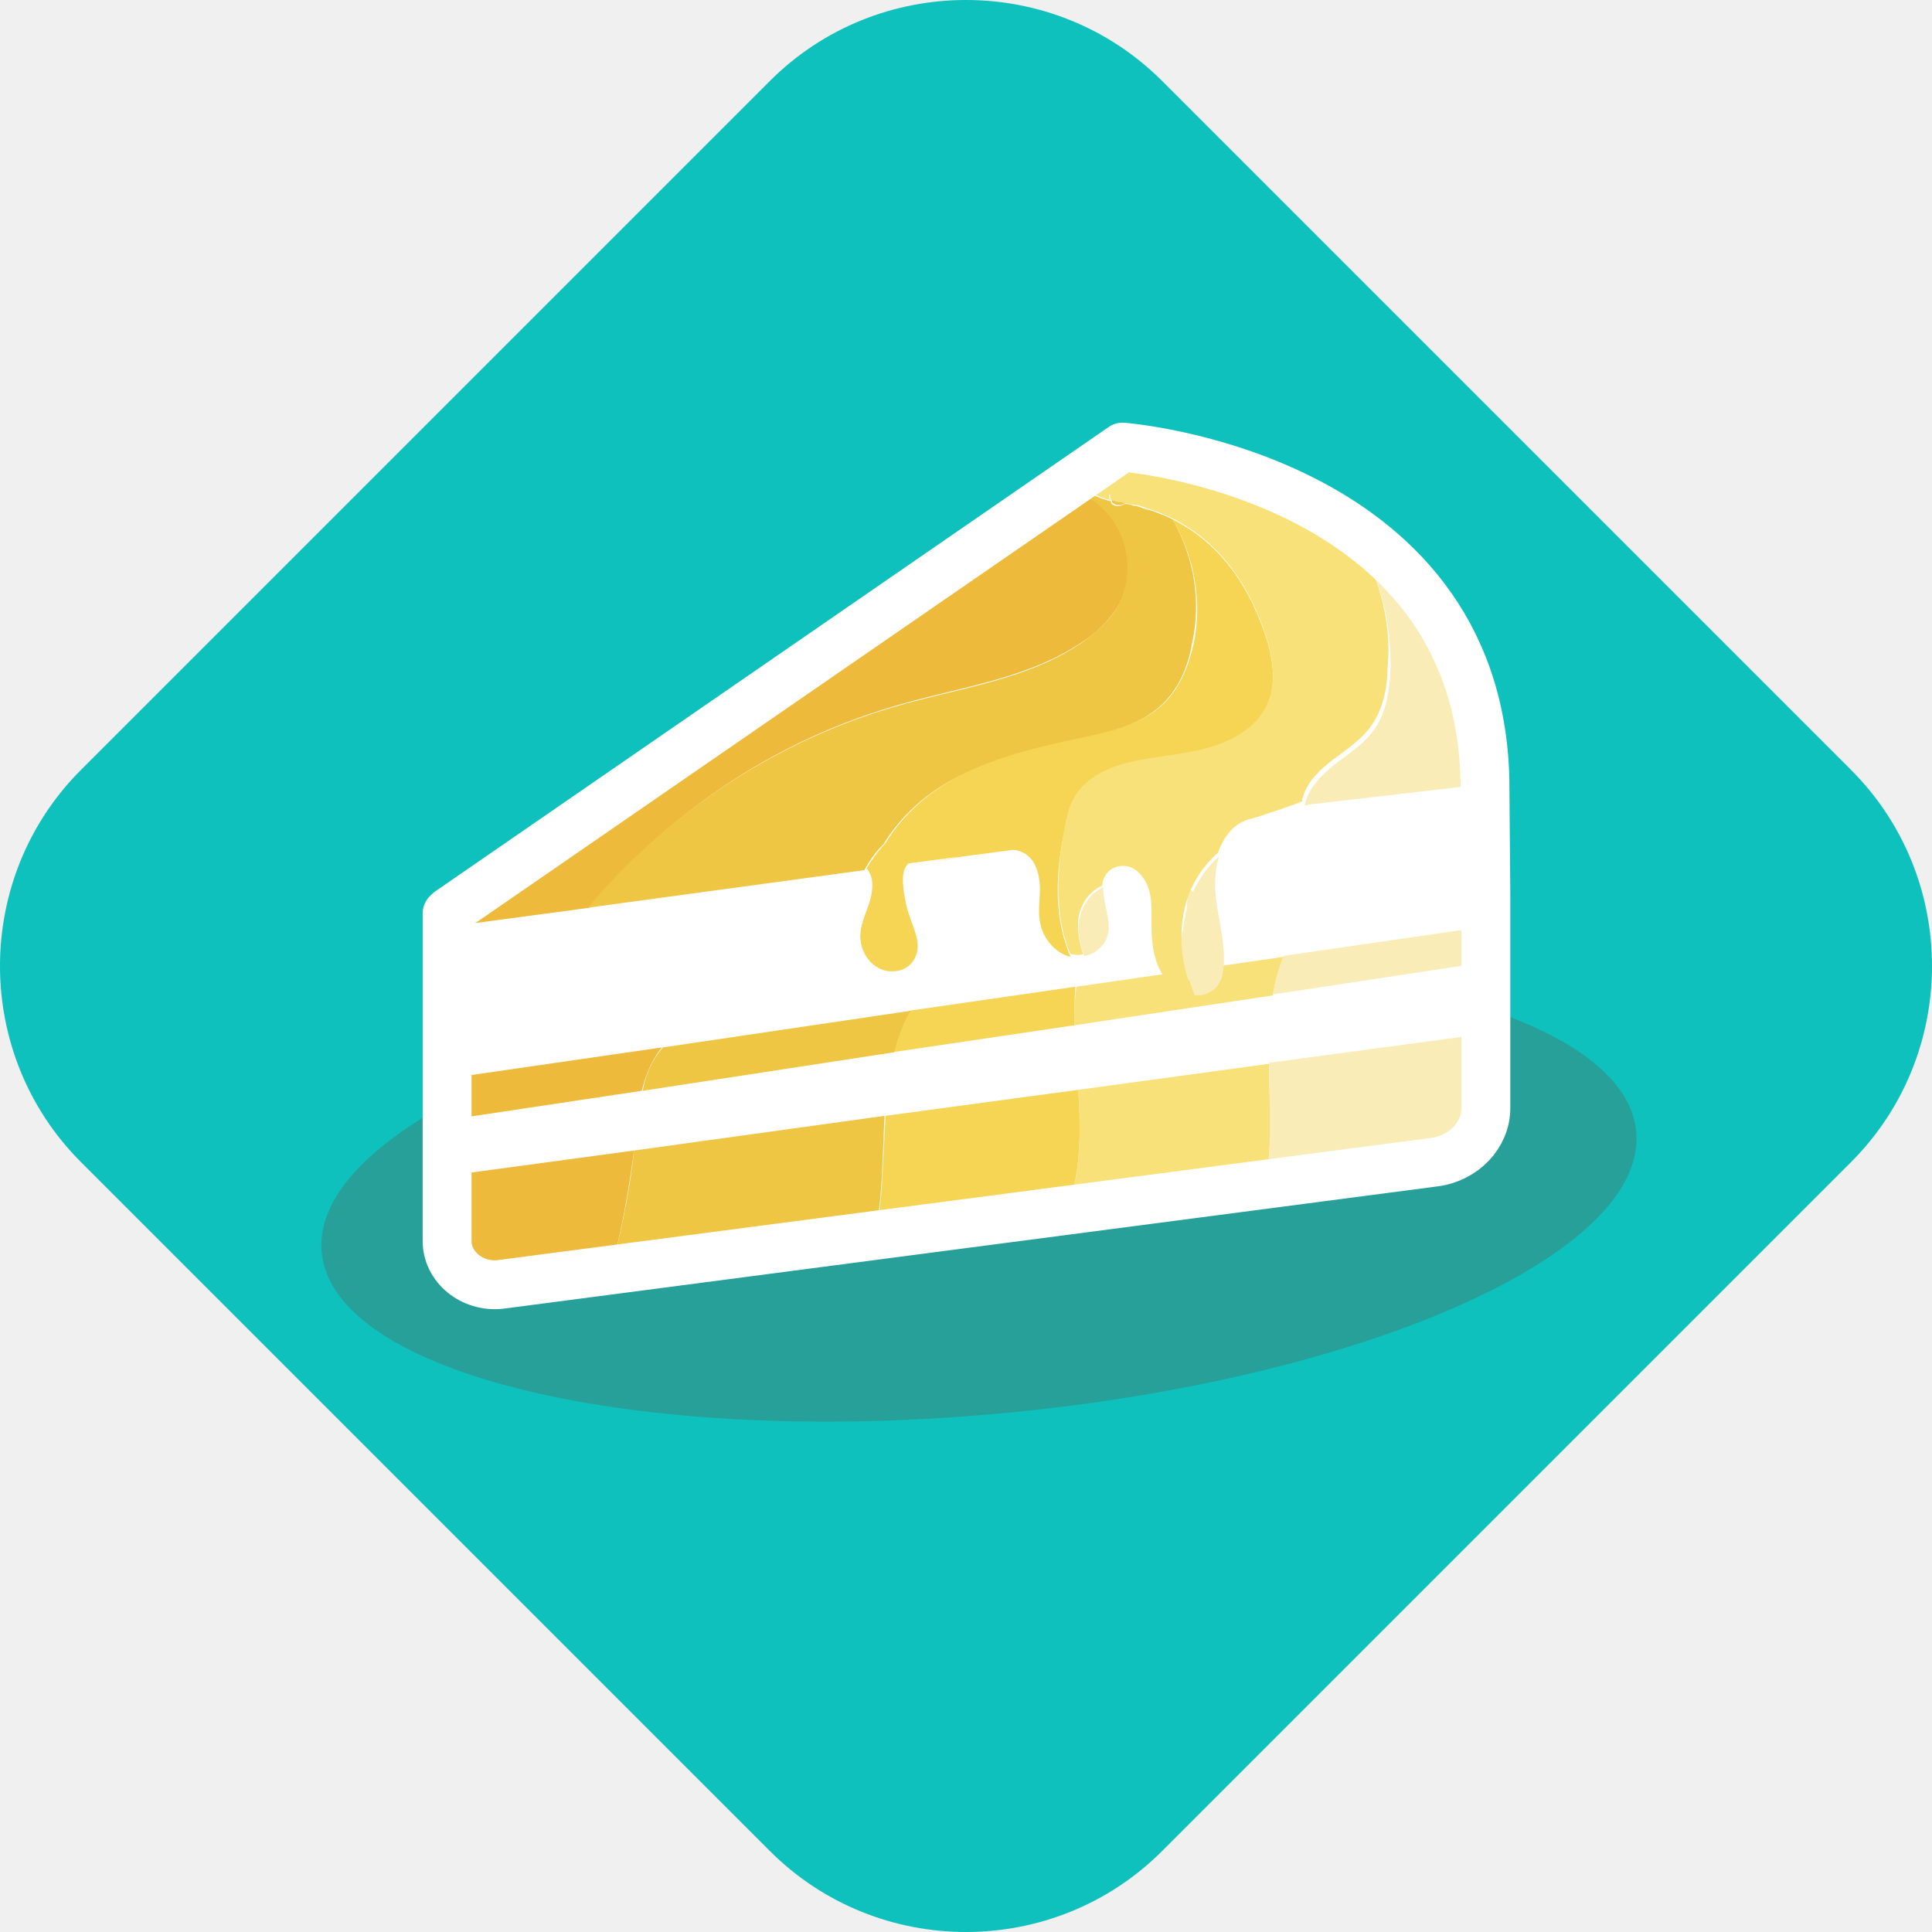
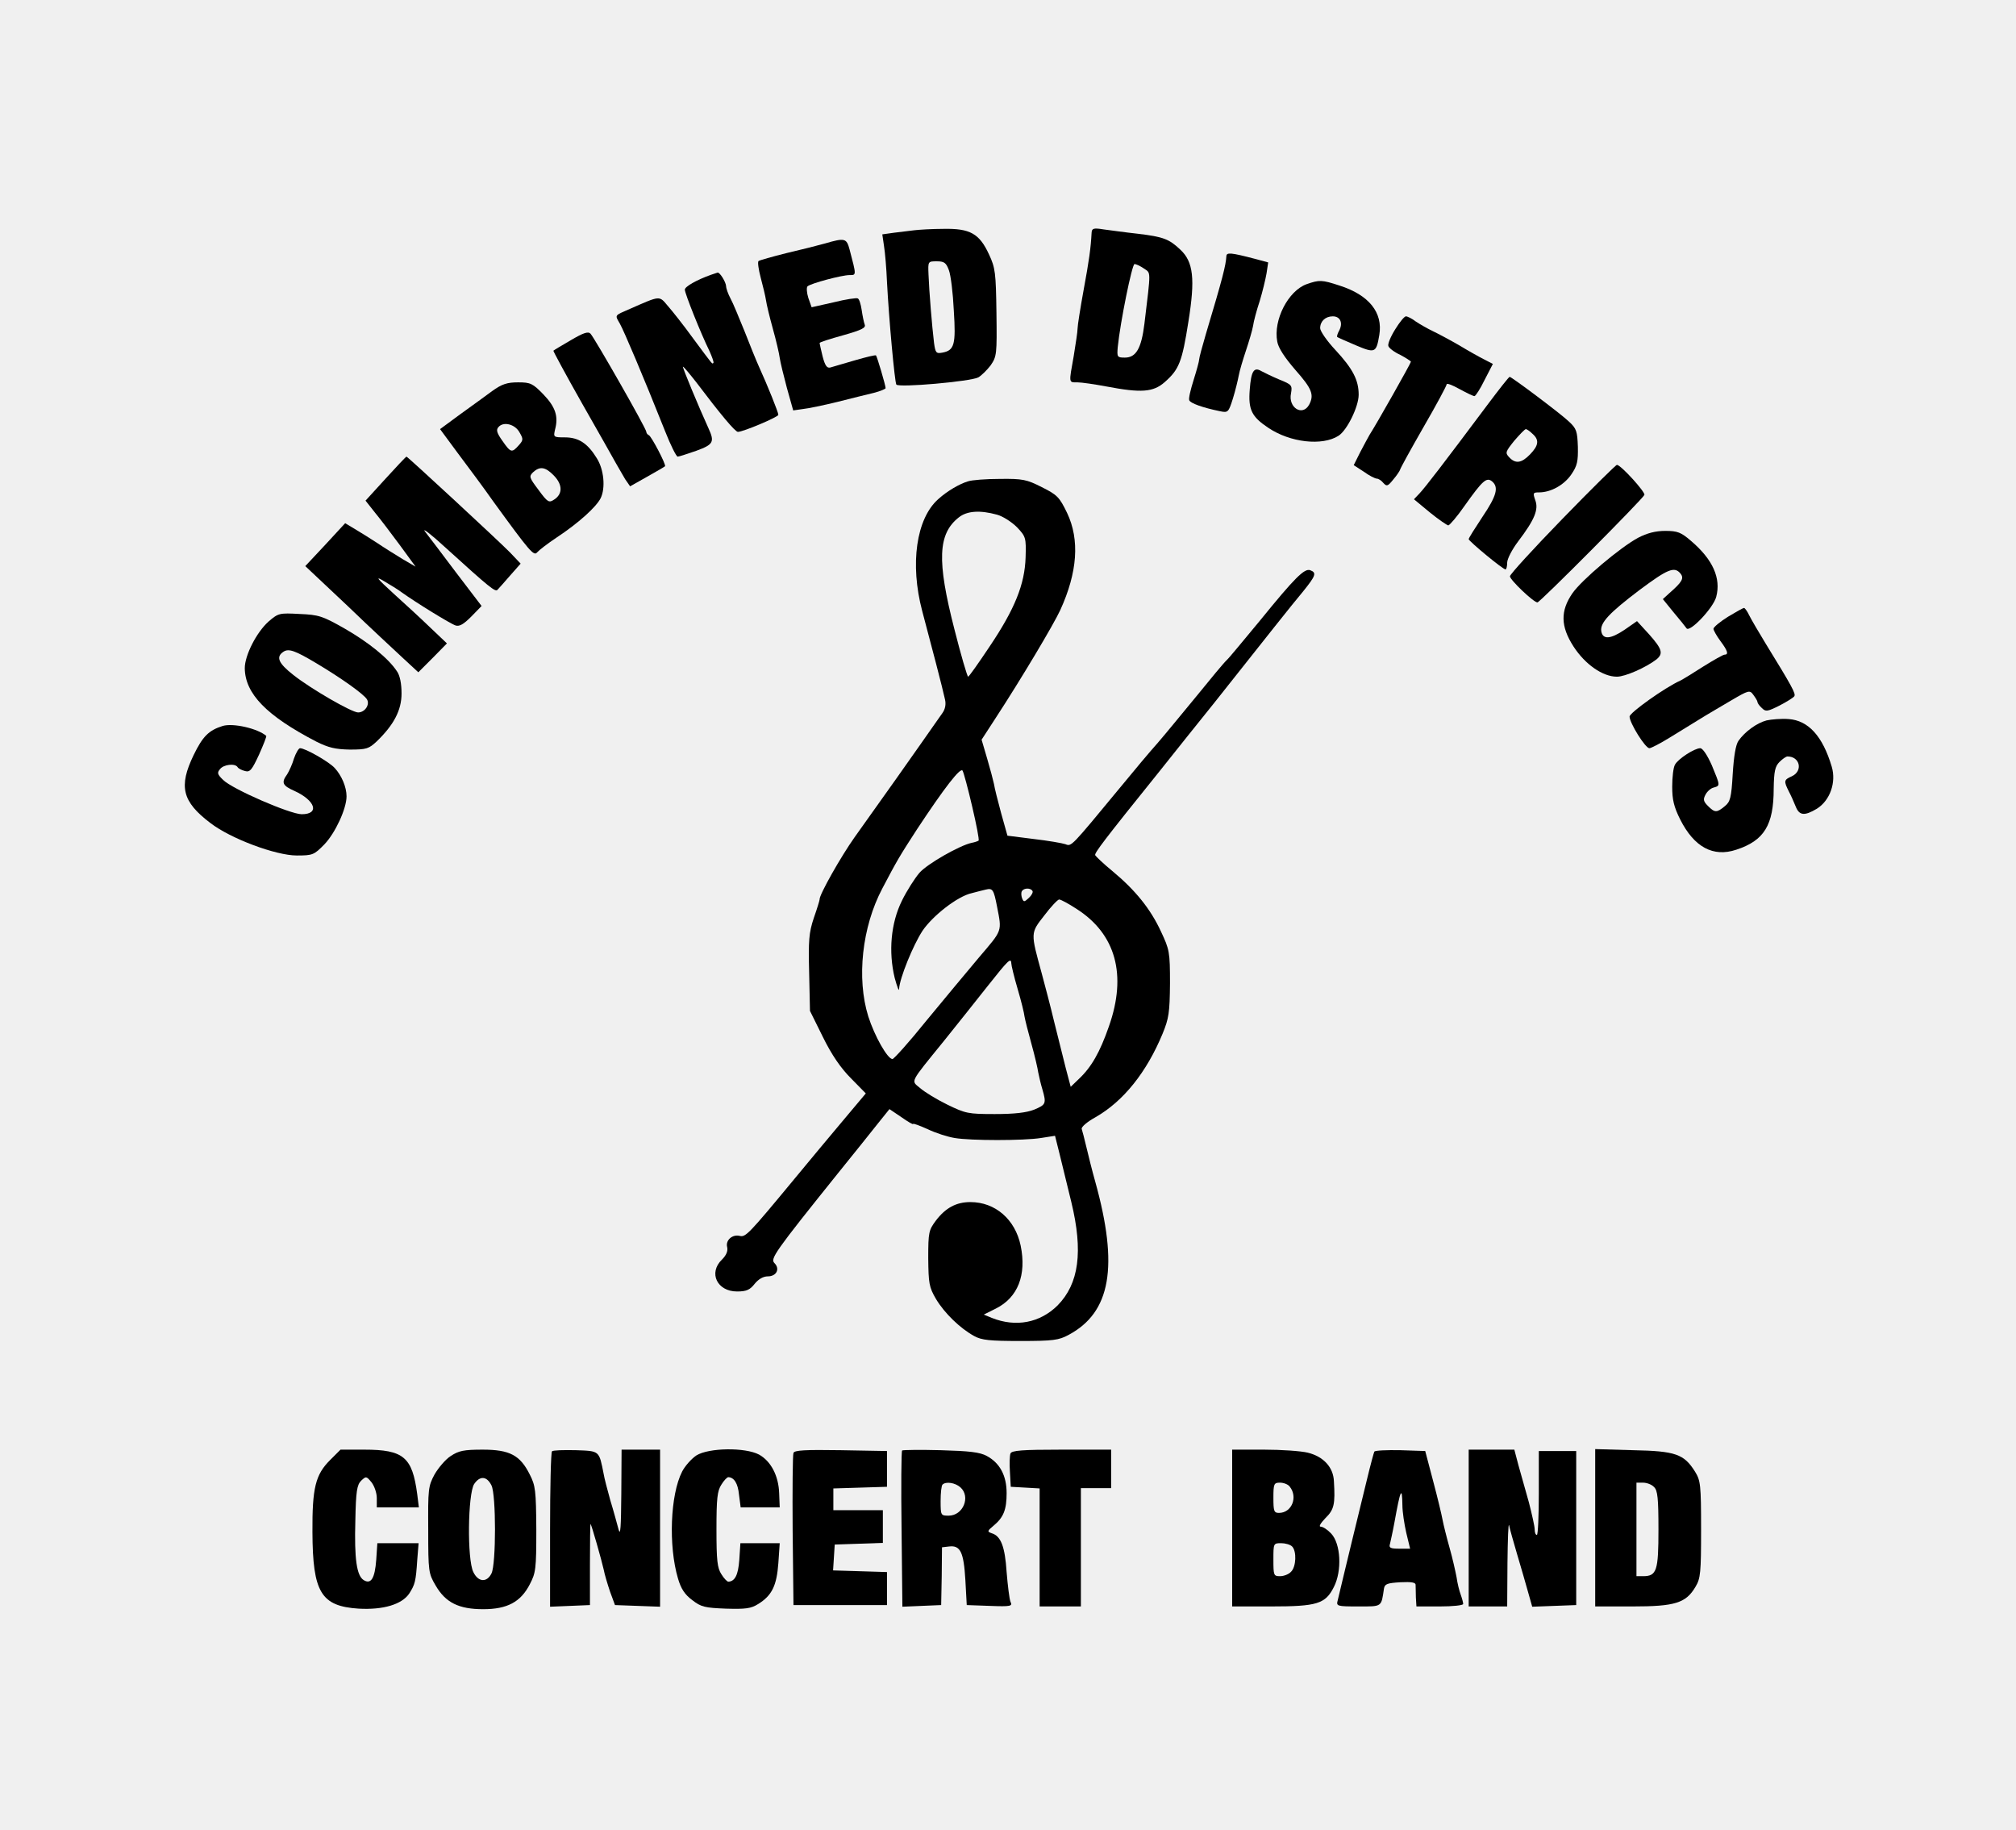
- <svg xmlns="http://www.w3.org/2000/svg" version="1.1" id="Layer_1" x="0px" y="0px" viewBox="0 0 200.5 200.5" enable-background="new 0 0 200.5 200.5" xml:space="preserve">
-   <path fill="#0EC1BC" d="M192.1,120.6l-71.5,71.5c-11.2,11.2-29.5,11.2-40.7,0L8.4,120.6c-11.2-11.2-11.2-29.5,0-40.7L79.9,8.4  c11.2-11.2,29.5-11.2,40.7,0l71.5,71.5C203.3,91.1,203.3,109.4,192.1,120.6z" />
-   <ellipse transform="matrix(0.9958 -9.115107e-02 9.115107e-02 0.9958 -10.8562 9.7731)" fill="#27A09A" cx="101.6" cy="123.7" rx="68.5" ry="23.1" />
-   <g>
-     <path fill="#FFFFFF" d="M153.4,80.8c-0.8-30.3-37.1-32.9-37.1-32.9L47.3,94l0,0l-0.2,0.2l0,1.8l0-1.8v11.2v7.4v3.9v5.3v4.8   c0,2.6,2.6,4.6,5.4,4.3l95.7-12.2c3-0.4,5.2-2.7,5.2-5.4v-4.7V102v-3.4v-6.4L153.4,80.8L153.4,80.8z" />
-     <g>
-       <path fill="#F9E17A" d="M131.7,110.4l-19.8,2.7c0.2,3.3,0.3,6.6-0.4,9.8c-0.1,0.3-0.1,0.5-0.2,0.8l20.3-2.9    c0.2-1.5,0.2-3.1,0.2-4.6C131.8,114.2,131.7,112.3,131.7,110.4z" />
-       <path fill="#F6D555" d="M111.9,113.1l-20,2.7c-0.2,3.6-0.3,7.2-0.7,10.7l20.1-2.8c0.1-0.3,0.1-0.5,0.2-0.8    C112.2,119.6,112.1,116.4,111.9,113.1z" />
-       <path fill="#EDBA3B" d="M47.3,121.9v5.3c0,2.9,2.5,5.1,5.4,4.7l11.1-1.6c0.9-3.6,1.5-7.2,2-10.9L47.3,121.9z" />
-       <path fill="#EFC643" d="M65.8,119.4c-0.4,3.7-1.1,7.3-2,10.9l27.3-3.8c0.5-3.5,0.5-7.1,0.7-10.7L65.8,119.4z" />
-       <path fill="#F9ECB7" d="M131.8,116.1c0,1.5,0,3.1-0.2,4.6l16.4-2.3c3-0.4,5.2-2.9,5.2-5.9v-5.1l-21.5,2.9    C131.7,112.3,131.8,114.2,131.8,116.1z" />
-       <path fill="#F9E17A" d="M111.5,106.4l20.6-3.1c0.2-1.4,0.6-2.7,1.1-4l-21.5,3.1C111.5,103.7,111.5,105,111.5,106.4z" />
-       <path fill="#F9ECB7" d="M132.1,103.2l21.1-3.2v-3.7l-20,2.9C132.7,100.5,132.3,101.9,132.1,103.2z" />
-       <path fill="#EDBA3B" d="M68.6,108.8c0,0,0.1-0.1,0.1-0.1l-21.4,3.1v4.3l19.3-2.9C67,111.6,67.6,110.1,68.6,108.8z" />
-       <path fill="#F6D555" d="M111.5,106.4c0-1.3,0-2.7,0.1-4l-17.3,2.5c-0.8,1.3-1.3,2.8-1.7,4.3L111.5,106.4z" />
-       <path fill="#EFC643" d="M66.7,113.2l26.1-4c0.4-1.5,0.9-3,1.7-4.3l-25.7,3.8c0,0-0.1,0.1-0.1,0.1C67.6,110.1,67,111.6,66.7,113.2z    " />
-       <g>
-         <path fill="none" d="M135.6,83.5l0.1,0C135.7,83.5,135.7,83.5,135.6,83.5z" />
-         <path fill="#F6D555" d="M135.7,83.5l-0.1,0C135.5,83.7,135.7,83.5,135.7,83.5z" />
-         <path fill="#F9ECB7" d="M123.4,92.1c1.2,1.3,1.8,3,2.2,4.7c0.3,1.2,0.5,2.6-0.1,3.7c-0.6,1.1-2.2,1.7-3.1,0.8     c-1-1-0.4-2.6,0.1-3.9c0.7-1.9,0.9-4.1,0.5-6.1" />
-         <path fill="#F9ECB7" d="M112,95.6c-0.2,1.2,0.1,2.4,0.5,3.6c0.6-0.1,1.1-0.3,1.5-0.7c2.1-1.7,0.4-4.4,0.5-6.4     C113.1,92.7,112.2,94.1,112,95.6z" />
-         <path fill="#F9ECB7" d="M123.4,93.6c-1.1,3.1-0.7,6.6,0.6,9.7c0.3,0,0.7,0,1-0.1c1.6-0.5,1.9-1.8,2-3c0.2-2.7-0.8-5.4-0.9-8.2     c0-1,0.1-2.1,0.4-3.1C125.1,90.1,124,91.8,123.4,93.6z" />
-         <path fill="#F9ECB7" d="M139.9,54.5c3,4.4,4.6,9.7,4.4,15.1c-0.1,2.3-0.5,4.6-1.9,6.4c-1.1,1.4-2.7,2.4-4.1,3.5     c-1.3,1.1-2.6,2.4-2.9,4.1c0.1,0,0.2-0.1,0.3-0.1c0.1,0,0.1,0,0.1,0l15.5-1.8c1-0.1,1.8-1,1.7-2     C152.2,67.5,146.6,59.6,139.9,54.5z" />
-         <path fill="#F6D555" d="M131.2,65.6c-1.9-5.5-5-9.4-9.5-11.7c2.2,3.8,3.1,8.4,2.2,12.8c-0.5,2.3-1.4,4.6-3.1,6.3     c-2.4,2.3-5.8,2.9-9,3.6c-4.7,1-9.5,2.1-13.6,4.7c-2.5,1.5-4.8,3.7-6.3,6.2c0,0,0,0,0,0c-0.1,0.1-0.1,0.1-0.2,0.2     c-0.7,0.8-1.3,1.6-1.8,2.5l0.1,0c0.7,0.9,0.6,2.1,0.3,3.2c-0.3,1.1-0.9,2.2-1,3.4c-0.2,1.9,1.2,4.1,3.4,4c0.9,0,1.8-0.5,2.2-1.3     c0.8-1.4,0-2.9-0.5-4.4c-0.4-1.1-0.6-2.3-0.7-3.5c0-0.7,0-1.5,0.6-2c0,0,0,0,0,0l5.3-0.7c-1,0.2-2,0.4-2.9,0.6l3.1-0.6l5.3-0.7     c0.4,0,0.7,0.1,1.1,0.3c1.2,0.6,1.6,2,1.7,3.2c0.1,1.3-0.2,2.6,0,3.8c0.2,1.7,1.5,3.4,3.2,3.8c-0.3-0.7-0.5-1.3-0.7-2     c-1-3.6-0.7-7.5,0.1-11.2c0.2-1.1,0.5-2.2,1-3.1c0.4-0.7,0.9-1.2,1.6-1.7c0.5-0.4,1-0.7,1.5-1c2.8-1.4,6-1.5,9.1-2     c3.1-0.6,6.3-1.9,7.7-4.7C132.6,71,132.1,68.1,131.2,65.6z" />
-         <path fill="none" d="M116.8,52.2C116.8,52.2,116.8,52.2,116.8,52.2c-0.2,0-0.3-0.1-0.5-0.1C116.5,52.2,116.6,52.2,116.8,52.2z" />
-         <path fill="none" d="M117.8,52.5c-0.3-0.1-0.6-0.2-1-0.2c0,0,0,0,0,0C117.1,52.3,117.4,52.4,117.8,52.5z" />
-         <path fill="none" d="M117.9,52.5c0.4,0.1,0.8,0.2,1.2,0.4C118.7,52.7,118.3,52.6,117.9,52.5z" />
-         <path fill="none" d="M119.2,52.9c0.9,0.3,1.7,0.6,2.5,1C120.9,53.5,120.1,53.2,119.2,52.9z" />
-         <path fill="#F9E17A" d="M115.2,51.3c0,0.2,0,0.4,0.1,0.6c0,0,0.1,0,0.1,0c0-0.2,0-0.3,0-0.5C115.3,51.4,115.3,51.3,115.2,51.3z" />
-         <path fill="#F9E17A" d="M139.9,54.5c-10.6-8.2-23.9-9.2-23.9-9.2l-1.2,0.9l-2.5,1.8l-2.5,1.8c1,0.2,1.9,0.4,2.9,0.7     c0.5,0.7,1.4,1.1,2.5,1.4c-0.1-0.2-0.1-0.4-0.1-0.6c0.1,0,0.1,0.1,0.2,0.1c0,0.2,0,0.3,0,0.5c0.3,0.1,0.6,0.1,0.9,0.2     c0.2,0,0.3,0.1,0.5,0.1c0.3,0.1,0.6,0.1,1,0.2c0.1,0,0.1,0,0.2,0c0.4,0.1,0.8,0.2,1.2,0.4c0,0,0,0,0.1,0c0.9,0.3,1.7,0.6,2.5,1     c0,0,0,0,0,0v0c4.5,2.3,7.6,6.2,9.5,11.7c0.9,2.5,1.4,5.4,0.2,7.8c-1.4,2.8-4.6,4.1-7.7,4.7c-3.1,0.6-6.3,0.7-9.1,2     c-1.2,0.6-2.4,1.5-3.1,2.7c-0.6,1-0.8,2.1-1,3.1c-0.7,3.7-1,7.6-0.1,11.2c0.2,0.7,0.4,1.4,0.7,2c0.2,0,0.4,0.1,0.7,0.1     c0.2,0,0.4,0,0.6-0.1c-0.4-1.2-0.6-2.4-0.5-3.6c0.2-1.5,1.1-2.9,2.5-3.5c0-0.6,0.3-1.2,0.8-1.6c0.8-0.6,2-0.6,2.8,0.1     c1.7,1.5,1.5,3.6,1.5,5.5c0,2.3,0.3,4.8,2.1,6.3c0.6,0.5,1.4,0.8,2.2,0.8c-1.3-3-1.6-6.5-0.6-9.7c0.6-1.8,1.7-3.5,3.2-4.8     c0.6-1.7,1.7-3.1,3.3-3.5c0.6-0.1,4.3-1.4,5.4-1.8c0.3-1.7,1.5-3,2.9-4.1c1.4-1.1,3-2.1,4.1-3.5c1.4-1.8,1.9-4.2,1.9-6.4     C144.5,64.3,142.9,58.9,139.9,54.5z" />
-         <path fill="#EFC643" d="M115.4,51.9c0,0.1,0,0.1,0,0.2c0.3,0.4,1,0.4,1.4,0.1c-0.2,0-0.3-0.1-0.5-0.1     C116,52.1,115.7,52,115.4,51.9z" />
-         <path fill="#EFC643" d="M117.8,52.5c0.1,0,0.1,0,0.2,0C117.9,52.5,117.8,52.5,117.8,52.5z" />
-         <polygon fill="#EFC643" points="121.7,53.9 121.7,53.9 121.7,53.9    " />
-         <path fill="#EFC643" d="M119.1,52.9C119.2,52.9,119.2,52.9,119.1,52.9C119.2,52.9,119.2,52.9,119.1,52.9z" />
-         <path fill="#EDBA3B" d="M93.8,73c6.4-1.8,13.2-2.7,18.7-6.5c1.5-1,2.8-2.3,3.7-3.9c1.3-2.5,1.2-5.8-0.3-8.2     c-1.4-2.3-3.9-3.9-6.6-4.2L48.9,94.8c-0.4,0.3-0.2,1,0.4,1l11.9-1.6C69.6,84,81.1,76.5,93.8,73z" />
-         <path fill="#EFC643" d="M121.7,53.9C121.7,53.9,121.7,53.9,121.7,53.9c-0.8-0.4-1.6-0.7-2.5-1c0,0,0,0-0.1,0     c-0.4-0.1-0.8-0.3-1.2-0.4c-0.1,0-0.1,0-0.2,0c-0.3-0.1-0.6-0.2-1-0.2c-0.4,0.3-1.1,0.3-1.4-0.1c0-0.1,0-0.1,0-0.2     c0,0-0.1,0-0.1,0c0,0,0,0.1,0,0.1c0,0,0-0.1,0-0.1c-1.1-0.3-2-0.6-2.5-1.4c-1-0.3-1.9-0.5-2.9-0.7l-0.6,0.4     c2.7,0.3,5.2,1.9,6.6,4.2c1.5,2.5,1.6,5.7,0.3,8.2c-0.8,1.6-2.2,2.8-3.7,3.9c-5.4,3.8-12.3,4.7-18.7,6.5     c-12.7,3.5-24.2,11-32.7,21.1l28.7-3.9c0.5-0.9,1.1-1.8,1.8-2.5c0.1-0.1,0.1-0.1,0.2-0.2c1.5-2.5,3.8-4.7,6.3-6.2     c4.1-2.5,8.9-3.7,13.6-4.7c3.2-0.7,6.6-1.3,9-3.6c1.7-1.6,2.7-3.9,3.1-6.3C124.7,62.4,123.9,57.8,121.7,53.9z" />
-       </g>
-     </g>
-     <path fill="none" stroke="#FFFFFF" stroke-width="5.074" stroke-linecap="round" stroke-linejoin="round" stroke-miterlimit="10" d="   M154.1,80.8c-0.8-31.6-37.6-34.4-37.6-34.4L46.6,94.6l0,0l-0.2,0.2l0,0l0,0v11.7v7.7v4.1v5.5v5c0,2.7,2.6,4.8,5.5,4.5l97-12.7   c3-0.4,5.3-2.8,5.3-5.6v-4.9v-7v-3.5v-6.7L154.1,80.8L154.1,80.8z" />
+ <svg xmlns="http://www.w3.org/2000/svg" version="1.0" width="733pt" height="665pt" viewBox="0 0 733 665" preserveAspectRatio="xMidYMid meet">
+   <g transform="translate(0,665) scale(0.1,-0.1)" fill="#000000" stroke="none">
+     <path d="M3325 5813 c-16 -2 -50 -6 -74 -9 l-43 -6 6 -41 c4 -24 9 -83 11 -132 7 -135 28 -363 34 -373 8 -12 269 11 298 26 12 7 32 27 45 44 22 32 23 40 21 191 -2 145 -4 163 -27 212 -35 76 -69 95 -166 93 -41 0 -88 -3 -105 -5z m125 -145 c7 -18 15 -84 18 -147 8 -124 2 -145 -42 -153 -22 -4 -25 -1 -30 36 -7 57 -18 190 -20 248 -2 48 -2 48 30 48 27 0 34 -5 44 -32z" />
+     <path d="M3969 5804 c-3 -56 -9 -100 -29 -208 -12 -66 -22 -129 -22 -140 0 -12 -7 -56 -14 -100 -18 -101 -19 -96 14 -96 15 0 62 -7 105 -15 126 -24 170 -21 212 16 52 46 63 73 86 220 25 155 18 217 -29 261 -41 39 -62 47 -153 58 -46 5 -103 13 -126 16 -37 6 -43 4 -44 -12z m190 -130 c26 -18 26 -2 2 -201 -11 -89 -30 -123 -71 -123 -28 0 -29 2 -26 38 9 90 52 302 61 302 6 0 21 -7 34 -16z" />
+     <path d="M3000 5765 c-25 -7 -88 -23 -140 -35 -52 -13 -98 -26 -102 -29 -4 -3 0 -31 8 -61 8 -30 17 -67 19 -81 2 -15 13 -61 25 -104 12 -43 23 -90 25 -106 2 -15 14 -64 26 -109 l23 -82 35 5 c20 2 77 14 126 26 50 13 109 27 133 33 23 6 42 14 42 17 0 10 -31 115 -35 119 -2 2 -36 -6 -77 -18 -40 -12 -80 -23 -89 -26 -12 -3 -19 6 -28 40 -6 25 -11 47 -11 49 0 3 38 15 85 28 67 19 84 27 79 39 -3 8 -8 32 -11 53 -3 21 -9 40 -14 42 -4 3 -44 -3 -88 -14 l-80 -18 -12 34 c-6 19 -7 38 -3 42 12 11 125 41 153 41 25 0 25 -2 0 93 -11 41 -17 43 -89 22z" />
+     <path d="M4459 5719 c-2 -34 -13 -78 -75 -285 -13 -44 -24 -85 -24 -91 0 -6 -9 -39 -20 -74 -11 -35 -19 -68 -16 -74 4 -11 49 -27 112 -40 29 -6 31 -4 47 47 9 29 18 67 21 83 3 17 15 57 26 90 11 33 23 73 26 90 2 16 13 57 24 90 10 33 21 78 25 101 l6 40 -48 13 c-88 23 -103 24 -104 10z" />
+     <path d="M2585 5651 c-53 -19 -95 -43 -95 -54 0 -14 58 -159 89 -222 10 -22 17 -42 15 -44 -5 -5 1 -12 -74 89 -34 47 -76 100 -92 118 -32 38 -26 38 -138 -11 -57 -25 -55 -21 -36 -54 15 -27 84 -189 164 -390 20 -51 41 -93 46 -93 5 0 35 10 67 21 63 23 68 32 45 82 -36 79 -95 221 -93 224 2 1 23 -24 48 -56 90 -119 142 -181 152 -181 19 0 147 54 147 62 0 9 -39 106 -70 174 -10 22 -34 81 -53 130 -20 49 -42 103 -51 119 -9 17 -16 37 -16 45 -1 15 -23 51 -31 49 -2 -1 -13 -4 -24 -8z" />
+     <path d="M4751 5617 c-67 -24 -122 -130 -107 -209 4 -23 27 -58 66 -103 60 -68 69 -90 50 -126 -24 -44 -77 -11 -66 41 5 29 3 32 -42 50 -26 11 -55 25 -66 31 -27 16 -37 0 -42 -67 -6 -73 7 -99 67 -139 80 -54 197 -67 256 -29 31 20 73 106 73 149 0 53 -21 94 -84 162 -31 33 -56 69 -56 80 0 25 19 43 46 43 27 0 38 -24 23 -52 -6 -11 -9 -21 -7 -23 2 -2 32 -15 67 -30 71 -30 75 -28 86 37 14 82 -38 146 -145 180 -64 21 -73 21 -119 5z" />
+     <path d="M5073 5453 c-17 -27 -28 -54 -25 -61 2 -7 21 -22 43 -32 21 -11 39 -23 39 -25 0 -5 -127 -230 -150 -265 -5 -8 -20 -37 -34 -63 l-24 -48 37 -24 c19 -14 41 -25 47 -25 6 0 17 -7 24 -16 12 -13 16 -12 36 13 13 15 23 31 24 34 0 4 38 73 85 155 47 81 85 152 85 157 0 5 21 -3 46 -17 26 -14 50 -26 55 -26 4 0 21 26 37 59 l30 58 -31 16 c-18 9 -59 32 -92 52 -33 19 -76 42 -95 51 -19 9 -47 25 -62 35 -14 11 -31 19 -36 19 -6 0 -23 -21 -39 -47z" />
+     <path d="M2075 5413 c-33 -19 -61 -36 -63 -38 -1 -1 45 -87 104 -191 59 -104 115 -202 124 -219 9 -16 24 -42 33 -57 l18 -26 62 35 c34 19 63 36 65 38 5 5 -50 110 -59 113 -5 2 -9 8 -9 12 0 12 -188 341 -203 357 -9 9 -26 3 -72 -24z" />
+     <path d="M5408 5178 c-160 -214 -227 -301 -247 -322 l-20 -21 58 -48 c32 -26 63 -47 67 -47 5 1 32 32 59 71 66 93 80 105 100 89 25 -21 17 -52 -35 -129 -27 -41 -50 -77 -50 -81 0 -7 124 -110 134 -110 3 0 6 11 6 25 0 13 18 48 40 77 60 79 75 116 62 150 -9 26 -8 28 14 28 43 0 91 27 117 65 22 32 25 48 24 101 -2 56 -5 66 -32 91 -30 29 -209 163 -216 163 -3 0 -39 -46 -81 -102z m164 -105 c25 -22 23 -42 -9 -75 -31 -32 -53 -35 -76 -10 -15 16 -13 20 19 60 20 23 38 42 42 42 3 0 14 -7 24 -17z" />
+     <path d="M1789 5228 c-24 -18 -77 -56 -117 -85 l-72 -53 65 -88 c36 -48 95 -127 130 -177 131 -180 146 -198 158 -183 7 8 38 32 71 54 79 52 144 111 160 143 18 37 12 104 -14 145 -33 54 -66 76 -116 76 -42 0 -42 1 -36 28 13 48 2 82 -42 128 -39 40 -47 44 -92 44 -40 0 -59 -6 -95 -32z m100 -150 c14 -24 14 -28 -3 -47 -25 -28 -29 -27 -59 16 -20 28 -24 40 -15 50 18 22 61 11 77 -19z m125 -157 c32 -33 32 -67 1 -87 -19 -13 -24 -10 -57 35 -34 45 -35 49 -20 64 25 23 45 20 76 -12z" />
+     <path d="M1402 4910 l-73 -80 34 -43 c19 -23 60 -77 91 -119 l57 -78 -48 28 c-26 16 -68 42 -93 59 -25 16 -61 39 -80 50 l-35 21 -72 -78 -73 -78 153 -144 c83 -80 176 -166 205 -193 l53 -49 52 52 52 53 -60 57 c-33 32 -94 88 -135 125 -60 55 -67 64 -35 45 22 -13 52 -31 65 -41 53 -38 178 -115 197 -121 14 -4 29 5 56 32 l38 39 -93 122 c-51 68 -102 135 -113 149 -11 15 23 -11 74 -58 163 -148 182 -163 190 -154 5 5 25 28 46 52 l38 43 -39 41 c-39 40 -372 348 -376 348 -2 0 -36 -36 -76 -80z" />
+     <path d="M5681 4764 c-105 -108 -191 -202 -191 -209 0 -13 86 -95 100 -95 9 0 384 377 389 391 3 11 -86 109 -100 109 -4 0 -93 -88 -198 -196z" />
+     <path d="M3519 4900 c-30 -9 -75 -35 -107 -64 -81 -71 -104 -237 -59 -407 31 -116 75 -284 83 -322 4 -17 1 -35 -10 -50 -8 -12 -42 -59 -73 -104 -55 -79 -120 -170 -246 -347 -49 -69 -129 -210 -127 -226 0 -3 -9 -33 -21 -67 -18 -54 -20 -82 -17 -200 l3 -138 47 -95 c32 -65 65 -113 102 -150 l54 -55 -84 -100 c-46 -55 -125 -149 -175 -210 -167 -202 -178 -213 -199 -208 -27 7 -53 -16 -46 -41 3 -14 -3 -29 -19 -45 -50 -48 -18 -116 55 -116 34 0 47 6 64 28 14 17 31 27 48 27 31 0 45 27 24 48 -16 16 -2 37 235 332 56 69 119 148 142 177 l41 51 43 -29 c24 -17 43 -28 43 -25 0 3 24 -6 53 -19 29 -14 73 -28 98 -32 58 -10 251 -10 314 0 l51 8 17 -68 c9 -37 28 -115 42 -172 44 -181 28 -298 -50 -377 -64 -63 -151 -80 -239 -45 l-29 12 44 22 c80 40 112 122 90 229 -20 95 -92 158 -183 158 -51 0 -90 -21 -125 -67 -26 -35 -28 -42 -28 -137 1 -92 3 -105 28 -148 31 -52 88 -107 139 -135 27 -15 57 -18 168 -18 119 0 140 3 175 22 154 82 183 249 97 558 -11 39 -25 95 -32 125 -7 30 -15 60 -17 66 -2 7 20 26 51 43 101 58 185 163 243 303 23 56 26 77 27 183 0 115 -2 123 -33 189 -38 82 -93 150 -176 219 -33 27 -61 54 -63 58 -3 8 30 52 233 304 57 72 147 184 200 250 195 246 281 355 323 405 46 57 50 68 26 77 -21 8 -56 -27 -182 -182 -59 -71 -113 -137 -122 -145 -9 -8 -58 -67 -109 -130 -52 -63 -115 -140 -141 -170 -27 -30 -89 -104 -139 -165 -177 -214 -175 -213 -197 -204 -12 4 -64 13 -116 19 l-95 12 -23 82 c-12 44 -24 92 -26 106 -3 14 -14 56 -25 93 l-20 68 50 77 c96 147 212 342 236 394 63 138 71 256 25 353 -28 58 -36 66 -92 94 -55 28 -70 31 -152 30 -50 0 -103 -4 -117 -9z m106 -121 c22 -6 54 -27 73 -46 32 -34 33 -38 31 -109 -3 -98 -39 -188 -132 -326 -40 -60 -74 -108 -77 -108 -3 0 -26 78 -50 173 -64 249 -60 346 16 406 30 24 77 27 139 10z m-90 -1062 c15 -64 26 -120 23 -123 -3 -2 -14 -6 -25 -8 -43 -9 -161 -76 -190 -109 -17 -20 -46 -65 -64 -102 -40 -81 -49 -185 -26 -280 9 -33 16 -51 16 -40 2 39 51 159 85 211 37 55 128 126 179 137 15 4 38 10 51 13 25 6 29 1 41 -61 18 -93 21 -84 -65 -185 -44 -52 -131 -157 -193 -232 -61 -76 -117 -138 -122 -138 -18 0 -65 83 -88 155 -43 138 -23 325 51 465 53 101 63 118 126 215 99 150 159 228 166 213 4 -7 20 -66 35 -131z m219 -306 c3 -4 -3 -16 -13 -25 -17 -16 -19 -16 -25 -1 -3 9 -4 21 0 26 7 11 31 12 38 0z m160 -65 c143 -91 184 -240 118 -427 -33 -95 -64 -149 -110 -192 l-29 -28 -18 68 c-9 37 -28 113 -42 168 -13 55 -34 134 -45 175 -41 150 -42 147 9 212 24 32 49 58 54 58 6 0 34 -15 63 -34z m-237 -198 c0 -7 10 -49 23 -93 13 -44 24 -89 25 -100 2 -12 13 -56 25 -99 12 -43 23 -90 25 -105 3 -14 9 -42 15 -61 15 -52 13 -56 -30 -74 -28 -11 -72 -16 -143 -16 -97 0 -106 2 -172 34 -39 19 -83 46 -99 60 -34 29 -42 14 87 173 45 56 116 145 157 197 76 96 86 106 87 84z" />
+     <path d="M5956 4695 c-65 -35 -205 -153 -239 -202 -44 -64 -43 -120 4 -193 42 -65 106 -110 158 -110 30 0 105 33 144 63 25 21 21 37 -27 91 l-44 48 -46 -32 c-51 -34 -79 -36 -84 -4 -4 30 28 65 139 149 102 76 127 87 149 60 14 -17 6 -31 -40 -71 l-24 -22 39 -48 c22 -26 43 -52 47 -58 11 -17 97 73 108 114 18 68 -12 136 -92 204 -36 31 -49 36 -93 36 -36 0 -66 -8 -99 -25z" />
+     <path d="M6283 4408 c-29 -18 -53 -38 -53 -44 0 -5 11 -25 25 -44 27 -36 31 -50 15 -50 -5 0 -40 -20 -77 -43 -37 -24 -75 -47 -83 -51 -56 -25 -185 -117 -185 -131 0 -23 57 -115 72 -115 6 0 39 17 73 38 33 20 83 51 109 67 27 17 79 47 116 69 63 37 67 38 80 20 8 -11 15 -22 15 -26 0 -4 7 -14 16 -22 14 -14 20 -13 64 9 27 14 51 29 54 34 6 9 -8 35 -104 191 -25 41 -52 87 -60 103 -7 15 -16 27 -19 27 -3 0 -30 -15 -58 -32z" />
+     <path d="M977 4391 c-44 -39 -87 -123 -87 -170 1 -93 79 -173 260 -267 44 -22 69 -28 122 -29 61 0 69 3 98 30 62 60 90 113 90 174 0 36 -6 66 -17 81 -31 47 -103 105 -190 155 -81 46 -94 50 -164 53 -73 4 -77 3 -112 -27z m173 -152 c89 -53 171 -111 184 -131 12 -19 -7 -48 -32 -48 -23 0 -172 86 -235 136 -55 43 -65 66 -36 85 19 12 42 4 119 -42z" />
+     <path d="M6423 4031 c-35 -9 -79 -41 -102 -74 -10 -14 -17 -56 -21 -121 -5 -87 -9 -101 -29 -117 -29 -24 -36 -24 -61 1 -17 17 -18 24 -9 41 6 12 20 24 30 26 24 7 24 6 -7 81 -16 36 -33 62 -42 62 -21 0 -81 -39 -92 -60 -6 -10 -10 -46 -10 -80 0 -47 6 -73 29 -119 51 -101 120 -138 204 -110 101 33 136 89 136 222 1 63 5 81 21 97 11 11 24 20 29 20 46 0 57 -53 16 -72 -29 -13 -30 -17 -11 -55 8 -15 19 -40 25 -55 13 -33 32 -35 77 -8 48 30 71 96 54 153 -33 111 -85 168 -157 173 -26 2 -62 -1 -80 -5z" />
+     <path d="M810 4011 c-51 -16 -73 -38 -106 -106 -55 -114 -42 -169 61 -247 74 -57 238 -118 314 -118 58 0 63 2 101 41 39 41 80 129 80 174 0 34 -18 76 -43 103 -21 23 -107 72 -126 72 -5 0 -15 -17 -22 -37 -6 -21 -18 -47 -25 -58 -22 -30 -17 -41 26 -60 77 -35 93 -85 27 -85 -42 0 -254 92 -286 125 -21 20 -22 26 -11 39 13 17 55 22 64 7 3 -5 15 -11 27 -14 18 -5 25 4 51 60 16 36 28 66 26 68 -32 27 -120 47 -158 36z" />
+     <path d="M1200 1342 c-53 -53 -65 -101 -64 -262 1 -219 31 -269 168 -278 89 -5 157 15 184 55 21 33 24 44 29 121 l5 62 -75 0 -75 0 -4 -60 c-5 -68 -19 -91 -46 -74 -25 16 -34 76 -30 216 2 107 6 130 21 145 18 17 19 17 38 -6 10 -13 19 -38 19 -57 l0 -34 76 0 77 0 -6 48 c-18 135 -49 162 -193 162 l-86 0 -38 -38z" />
+     <path d="M1639 1357 c-19 -12 -45 -43 -59 -67 -23 -43 -24 -53 -23 -202 0 -151 1 -158 27 -202 36 -62 84 -86 173 -86 87 0 136 26 169 90 22 42 24 55 24 200 -1 142 -3 159 -24 200 -35 70 -73 90 -171 90 -69 0 -87 -4 -116 -23z m148 -107 c17 -34 17 -286 0 -320 -17 -34 -48 -32 -66 5 -23 46 -20 284 3 320 21 31 46 29 63 -5z" />
+     <path d="M2007 1374 c-4 -4 -7 -133 -7 -286 l0 -279 73 3 72 3 0 148 c0 81 1 147 2 147 3 0 41 -134 48 -166 3 -17 14 -53 23 -80 l18 -49 82 -3 82 -3 0 286 0 285 -70 0 -70 0 -1 -162 c-1 -120 -3 -154 -10 -128 -5 19 -18 67 -30 106 -11 39 -22 82 -24 95 -17 86 -14 84 -101 87 -44 1 -83 0 -87 -4z" />
+     <path d="M2532 1359 c-18 -12 -42 -39 -52 -59 -43 -84 -50 -270 -15 -388 11 -38 25 -59 52 -79 32 -25 46 -28 122 -31 72 -2 91 0 118 17 50 31 67 67 73 148 l5 73 -71 0 -72 0 -4 -61 c-4 -55 -16 -78 -40 -79 -4 0 -16 12 -25 27 -15 23 -18 50 -18 163 0 113 3 140 18 163 9 15 21 27 25 27 21 -1 35 -22 39 -64 l6 -46 71 0 71 0 -2 51 c-2 64 -30 117 -73 141 -51 27 -183 25 -228 -3z" />
+     <path d="M2885 1368 c-3 -7 -4 -135 -3 -283 l3 -270 170 0 170 0 0 60 0 60 -98 3 -98 3 3 47 3 47 88 3 87 3 0 59 0 60 -90 0 -90 0 0 40 0 39 98 3 97 3 0 65 0 65 -168 3 c-129 2 -169 0 -172 -10z" />
+     <path d="M3280 1377 c-3 -3 -4 -132 -2 -287 l3 -281 70 3 71 3 2 105 1 105 26 3 c41 5 53 -21 59 -122 l5 -91 84 -3 c77 -3 83 -1 75 15 -4 10 -10 59 -14 108 -6 93 -21 131 -54 141 -17 6 -17 8 7 28 36 30 47 58 47 118 0 63 -24 109 -72 135 -26 14 -63 18 -168 21 -74 2 -137 1 -140 -1z m212 -134 c38 -34 10 -103 -43 -103 -28 0 -29 1 -29 53 0 30 3 57 7 60 12 12 46 7 65 -10z" />
+     <path d="M3674 1366 c-3 -7 -4 -38 -2 -67 l3 -54 53 -3 52 -3 0 -215 0 -214 75 0 75 0 0 215 0 215 55 0 55 0 0 70 0 70 -180 0 c-144 0 -182 -3 -186 -14z" />
+     <path d="M4480 1095 l0 -285 140 0 c169 0 199 9 230 71 30 59 25 157 -10 194 -13 14 -30 25 -38 25 -8 0 -1 12 17 31 32 31 36 51 31 134 -2 51 -38 90 -95 104 -24 6 -96 11 -159 11 l-116 0 0 -285z m209 151 c31 -38 8 -96 -39 -96 -18 0 -20 7 -20 55 0 51 2 55 24 55 13 0 29 -6 35 -14z m9 -218 c17 -17 15 -74 -4 -92 -8 -9 -26 -16 -40 -16 -23 0 -24 3 -24 60 0 59 0 60 28 60 15 0 33 -5 40 -12z" />
+     <path d="M4997 1373 c-2 -4 -14 -48 -26 -98 -50 -204 -69 -284 -85 -350 -9 -38 -19 -80 -22 -92 -6 -22 -4 -23 75 -23 87 0 83 -3 93 65 3 17 12 20 60 23 41 2 56 -1 55 -10 0 -7 1 -28 1 -45 l2 -33 85 0 c47 0 85 4 85 9 0 5 -4 20 -9 34 -5 13 -12 41 -15 63 -4 21 -15 71 -26 109 -11 39 -22 84 -25 100 -3 17 -18 80 -34 140 l-29 110 -90 3 c-50 1 -92 -1 -95 -5z m102 -195 c0 -24 7 -69 14 -100 l14 -58 -39 0 c-33 0 -39 3 -34 18 2 9 10 44 16 77 22 122 28 134 29 63z" />
+     <path d="M5340 1095 l0 -285 70 0 70 0 1 158 c1 86 3 148 6 137 2 -11 15 -58 29 -105 14 -47 32 -109 40 -138 l15 -53 80 3 80 3 0 280 0 280 -68 0 -68 0 0 -153 c0 -83 -3 -152 -7 -152 -5 0 -8 9 -8 20 0 11 -10 55 -21 98 -12 42 -29 103 -38 135 l-15 57 -83 0 -83 0 0 -285z" />
+     <path d="M5800 1096 l0 -286 135 0 c155 0 195 12 230 72 18 30 20 51 20 208 0 162 -2 178 -22 210 -40 64 -71 75 -225 78 l-138 4 0 -286z m214 148 c13 -12 16 -41 16 -154 0 -150 -6 -170 -56 -170 l-24 0 0 170 0 170 24 0 c14 0 32 -7 40 -16z" />
  </g>
</svg>
